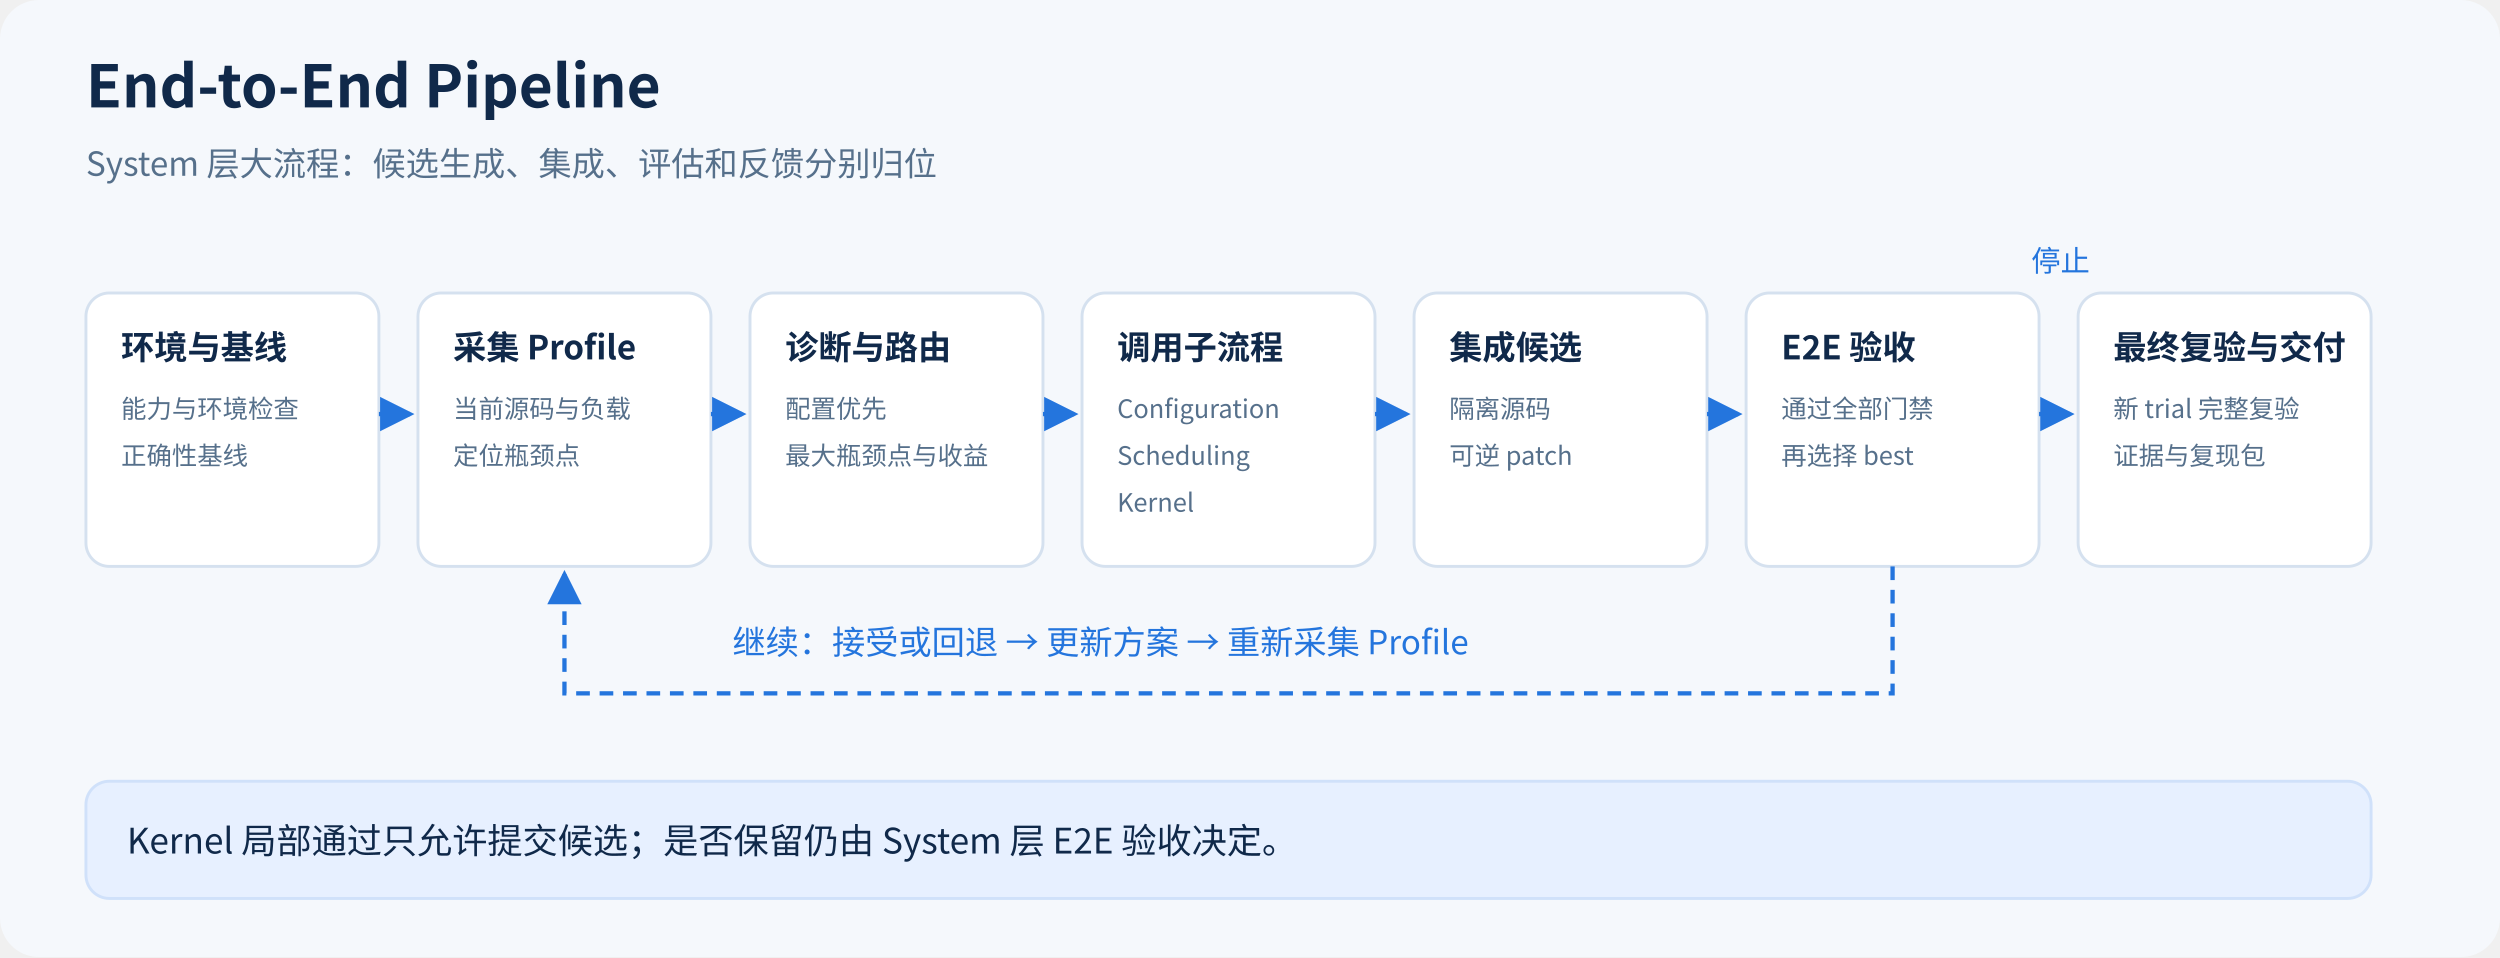
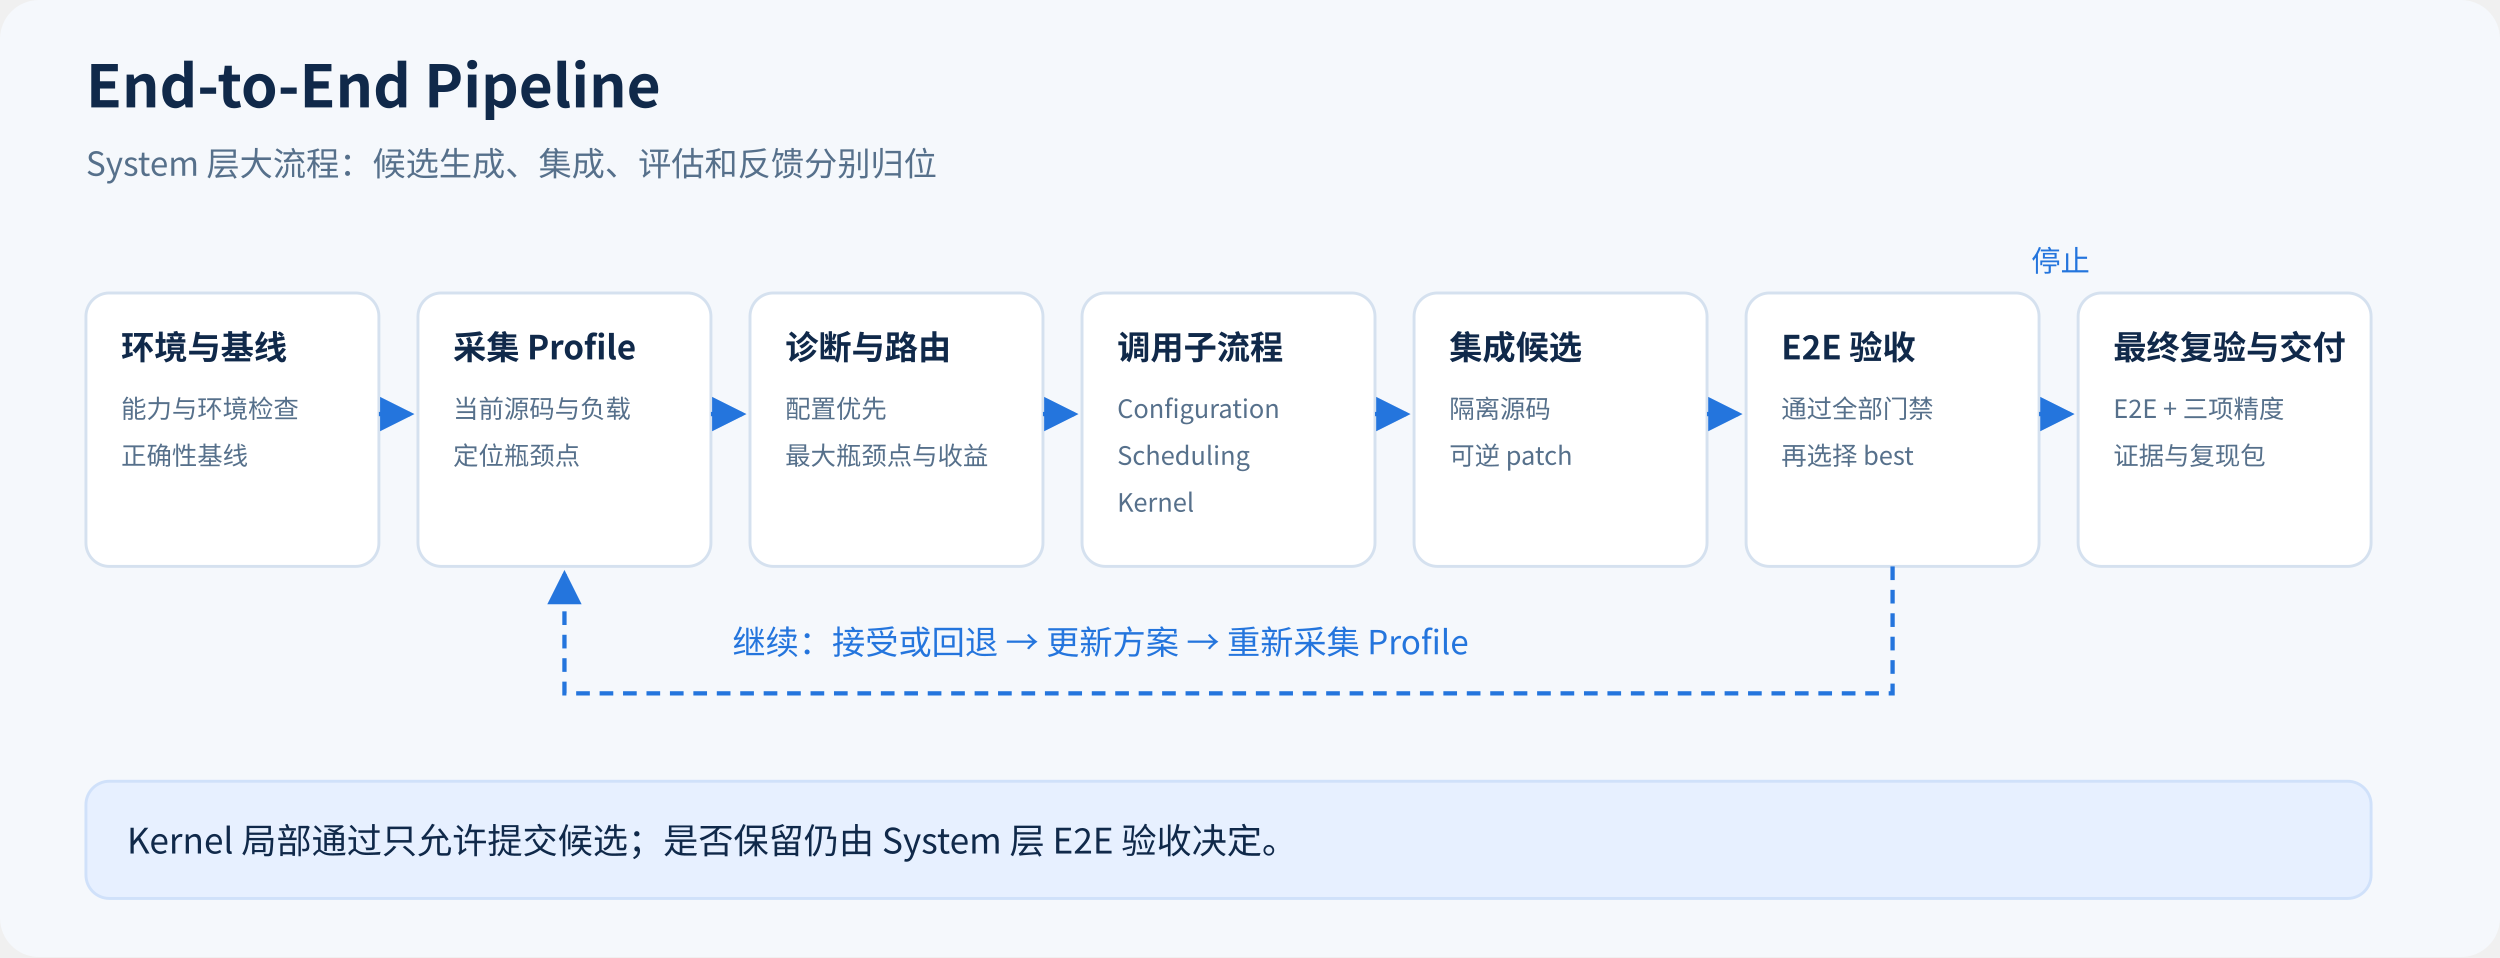
<svg xmlns="http://www.w3.org/2000/svg" width="1280" height="490" viewBox="0 0 1280 490" role="img" aria-labelledby="title desc">
  <defs>
    <marker id="arrow" markerWidth="8" markerHeight="8" refX="7" refY="4" orient="auto">
      <path d="M0 0 L8 4 L0 8Z" fill="#2475dd" />
    </marker>
  </defs>
  <rect width="1280" height="490" rx="20" fill="#f5f8fc" />
  <g font-family="Noto Sans CJK SC, Microsoft YaHei, sans-serif">
    <text x="44" y="55" font-size="30" fill="#10294a" font-weight="700">End-to-End Pipeline</text>
    <text x="44" y="90" font-size="17" fill="#56708b">System 层大流程：候选生成、集成、评估和反馈分别归位</text>
    <rect x="44" y="150" width="150" height="140" rx="12" fill="white" stroke="#d5e1ef" stroke-width="1.5" />
    <text x="62" y="184" font-size="17" fill="#10294a" font-weight="700">环境与基线</text>
    <text x="62" y="214" font-size="13" fill="#56708b">能力与环境检查</text>
    <text x="62" y="238" font-size="13" fill="#56708b">正确性基线</text>
    <path d="M194 212 H210" fill="none" stroke="#2475dd" stroke-width="2.2" marker-end="url(#arrow)" />
    <rect x="214" y="150" width="150" height="140" rx="12" fill="white" stroke="#d5e1ef" stroke-width="1.5" />
    <text x="232" y="184" font-size="17" fill="#10294a" font-weight="700">采集 Profile</text>
    <text x="232" y="214" font-size="13" fill="#56708b">当前源码与负载</text>
    <text x="232" y="238" font-size="13" fill="#56708b">定位瓶颈点</text>
    <path d="M364 212 H380" fill="none" stroke="#2475dd" stroke-width="2.2" marker-end="url(#arrow)" />
    <rect x="384" y="150" width="150" height="140" rx="12" fill="white" stroke="#d5e1ef" stroke-width="1.5" />
    <text x="402" y="184" font-size="17" fill="#10294a" font-weight="700">诊断与路由</text>
    <text x="402" y="214" font-size="13" fill="#56708b">配置优先</text>
    <text x="402" y="238" font-size="13" fill="#56708b">最大瓶颈点与收益</text>
    <path d="M534 212 H550" fill="none" stroke="#2475dd" stroke-width="2.2" marker-end="url(#arrow)" />
    <rect x="554" y="150" width="150" height="140" rx="12" fill="white" stroke="#d5e1ef" stroke-width="1.5" />
    <text x="572" y="184" font-size="17" fill="#10294a" font-weight="700">调用子流程</text>
    <text x="572" y="214" font-size="13" fill="#56708b">Configuration</text>
    <text x="572" y="238" font-size="13" fill="#56708b">Scheduling</text>
    <text x="572" y="262" font-size="13" fill="#56708b">Kernel</text>
    <path d="M704 212 H720" fill="none" stroke="#2475dd" stroke-width="2.2" marker-end="url(#arrow)" />
    <rect x="724" y="150" width="150" height="140" rx="12" fill="white" stroke="#d5e1ef" stroke-width="1.5" />
    <text x="742" y="184" font-size="17" fill="#10294a" font-weight="700">集成候选</text>
    <text x="742" y="214" font-size="13" fill="#56708b">隔离源码</text>
    <text x="742" y="238" font-size="13" fill="#56708b">可逆 patch</text>
    <path d="M874 212 H890" fill="none" stroke="#2475dd" stroke-width="2.2" marker-end="url(#arrow)" />
    <rect x="894" y="150" width="150" height="140" rx="12" fill="white" stroke="#d5e1ef" stroke-width="1.5" />
    <text x="912" y="184" font-size="17" fill="#10294a" font-weight="700">E2E 验收</text>
    <text x="912" y="214" font-size="13" fill="#56708b">通过全部门禁</text>
    <text x="912" y="238" font-size="13" fill="#56708b">再选择 best</text>
    <path d="M1044 212 H1060" fill="none" stroke="#2475dd" stroke-width="2.2" marker-end="url(#arrow)" />
    <rect x="1064" y="150" width="150" height="140" rx="12" fill="white" stroke="#d5e1ef" stroke-width="1.5" />
    <text x="1082" y="184" font-size="17" fill="#10294a" font-weight="700">最终复验与交付</text>
-     <text x="1082" y="214" font-size="13" fill="#56708b">新 trial 完整复验</text>
+     <text x="1082" y="214" font-size="13" fill="#56708b">E2E + 三项精度</text>
    <text x="1082" y="238" font-size="13" fill="#56708b">证据与复现包</text>
    <text x="1040" y="139" font-size="15" fill="#2475dd">停止</text>
    <path d="M969 290 V355 H289 V294" fill="none" stroke="#2475dd" stroke-width="2.2" marker-end="url(#arrow)" stroke-dasharray="7 5" />
    <text x="375" y="335" font-size="17" fill="#2475dd">继续：接受或回退 → 更新方案 → 重新采集 Profile</text>
    <rect x="44" y="400" width="1170" height="60" rx="12" fill="#e7f0ff" stroke="#d0e1fa" stroke-width="1.5" />
    <text x="65" y="437" font-size="18" fill="#10294a">Kernel 局部通过只允许提交候选；是否保留仍由 System 层 E2E 验收决定。</text>
  </g>
</svg>
